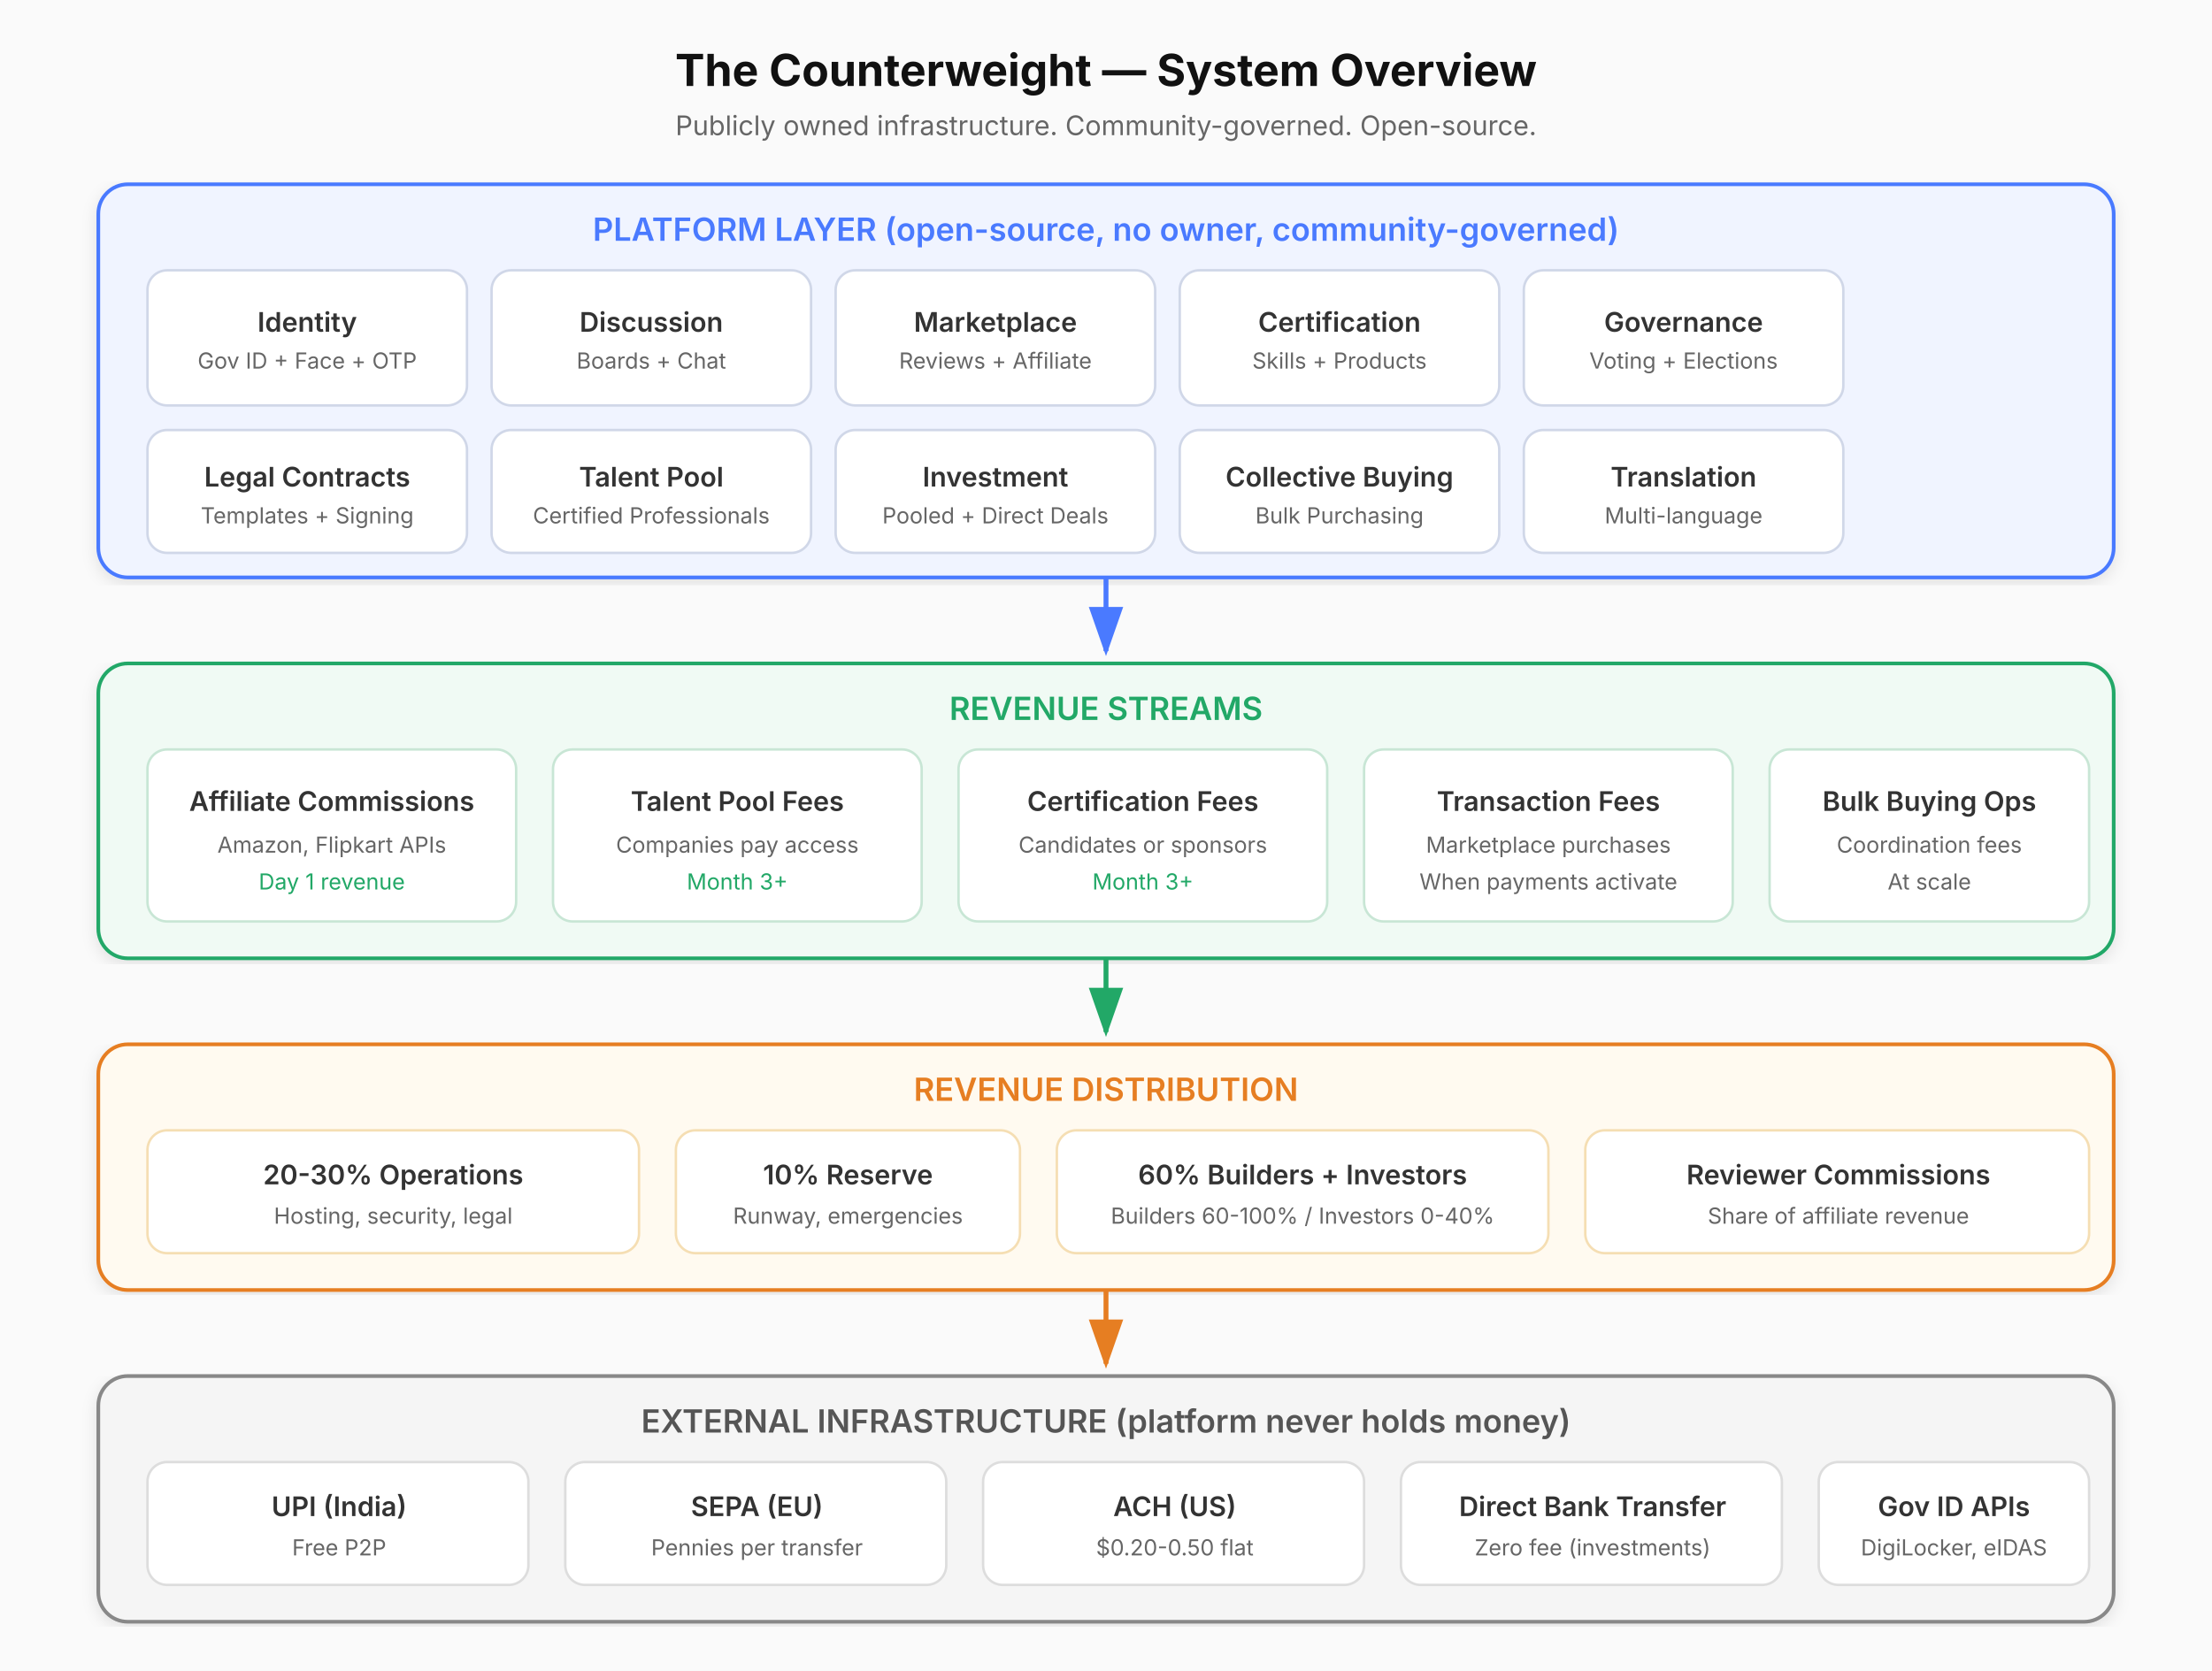
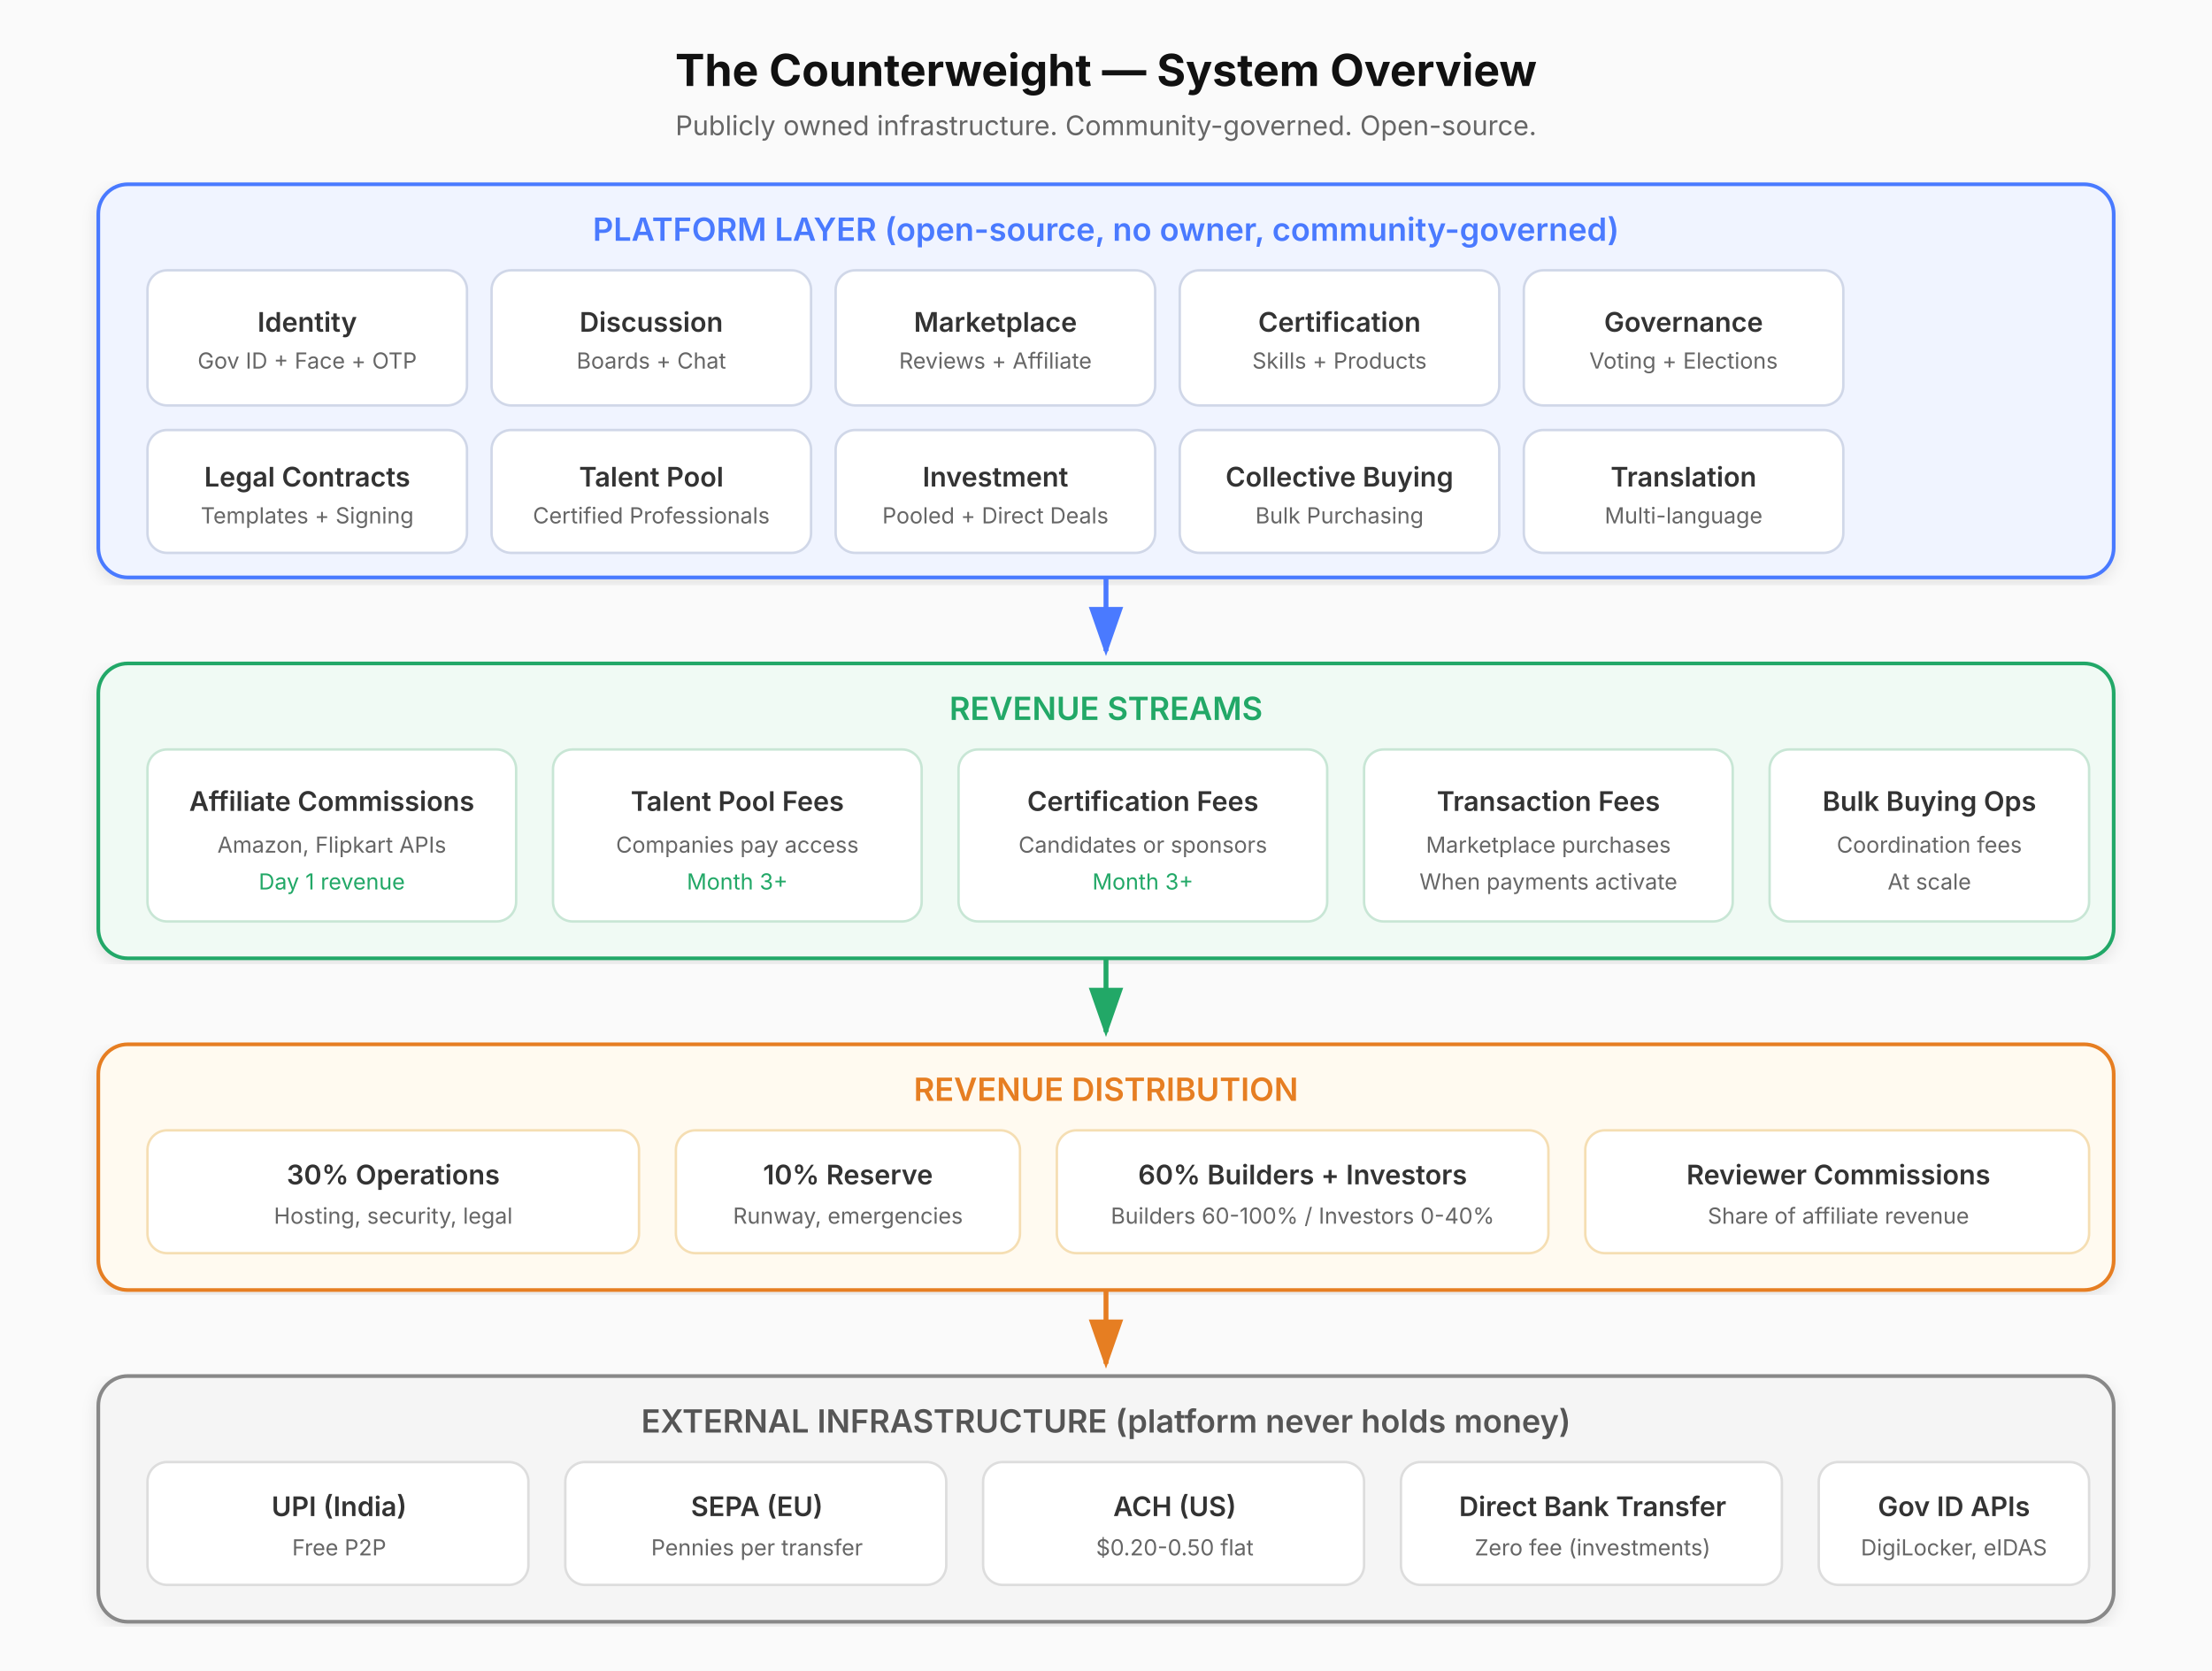
<svg xmlns="http://www.w3.org/2000/svg" viewBox="0 0 900 680" font-family="Inter, -apple-system, sans-serif">
  <defs>
    <filter id="shadow" x="-2%" y="-2%" width="104%" height="104%">
      <feDropShadow dx="0" dy="2" stdDeviation="3" flood-opacity="0.1" />
    </filter>
  </defs>
  <rect width="900" height="680" fill="#fafafa" />
  <text x="450" y="35" text-anchor="middle" font-size="18" font-weight="700" fill="#111">The Counterweight — System Overview</text>
  <text x="450" y="55" text-anchor="middle" font-size="11" fill="#666">Publicly owned infrastructure. Community-governed. Open-source.</text>
  <rect x="40" y="75" width="820" height="160" rx="12" fill="#f0f4ff" stroke="#4a7aff" stroke-width="1.5" filter="url(#shadow)" />
  <text x="450" y="98" text-anchor="middle" font-size="13" font-weight="600" fill="#4a7aff">PLATFORM LAYER (open-source, no owner, community-governed)</text>
  <rect x="60" y="110" width="130" height="55" rx="8" fill="#fff" stroke="#d0d7e8" stroke-width="1" />
  <text x="125" y="135" text-anchor="middle" font-size="11" font-weight="600" fill="#333">Identity</text>
  <text x="125" y="150" text-anchor="middle" font-size="9" fill="#666">Gov ID + Face + OTP</text>
  <rect x="200" y="110" width="130" height="55" rx="8" fill="#fff" stroke="#d0d7e8" stroke-width="1" />
  <text x="265" y="135" text-anchor="middle" font-size="11" font-weight="600" fill="#333">Discussion</text>
  <text x="265" y="150" text-anchor="middle" font-size="9" fill="#666">Boards + Chat</text>
  <rect x="340" y="110" width="130" height="55" rx="8" fill="#fff" stroke="#d0d7e8" stroke-width="1" />
  <text x="405" y="135" text-anchor="middle" font-size="11" font-weight="600" fill="#333">Marketplace</text>
  <text x="405" y="150" text-anchor="middle" font-size="9" fill="#666">Reviews + Affiliate</text>
  <rect x="480" y="110" width="130" height="55" rx="8" fill="#fff" stroke="#d0d7e8" stroke-width="1" />
  <text x="545" y="135" text-anchor="middle" font-size="11" font-weight="600" fill="#333">Certification</text>
  <text x="545" y="150" text-anchor="middle" font-size="9" fill="#666">Skills + Products</text>
  <rect x="620" y="110" width="130" height="55" rx="8" fill="#fff" stroke="#d0d7e8" stroke-width="1" />
  <text x="685" y="135" text-anchor="middle" font-size="11" font-weight="600" fill="#333">Governance</text>
  <text x="685" y="150" text-anchor="middle" font-size="9" fill="#666">Voting + Elections</text>
  <rect x="60" y="175" width="130" height="50" rx="8" fill="#fff" stroke="#d0d7e8" stroke-width="1" />
  <text x="125" y="198" text-anchor="middle" font-size="11" font-weight="600" fill="#333">Legal Contracts</text>
  <text x="125" y="213" text-anchor="middle" font-size="9" fill="#666">Templates + Signing</text>
  <rect x="200" y="175" width="130" height="50" rx="8" fill="#fff" stroke="#d0d7e8" stroke-width="1" />
  <text x="265" y="198" text-anchor="middle" font-size="11" font-weight="600" fill="#333">Talent Pool</text>
  <text x="265" y="213" text-anchor="middle" font-size="9" fill="#666">Certified Professionals</text>
  <rect x="340" y="175" width="130" height="50" rx="8" fill="#fff" stroke="#d0d7e8" stroke-width="1" />
  <text x="405" y="198" text-anchor="middle" font-size="11" font-weight="600" fill="#333">Investment</text>
  <text x="405" y="213" text-anchor="middle" font-size="9" fill="#666">Pooled + Direct Deals</text>
  <rect x="480" y="175" width="130" height="50" rx="8" fill="#fff" stroke="#d0d7e8" stroke-width="1" />
  <text x="545" y="198" text-anchor="middle" font-size="11" font-weight="600" fill="#333">Collective Buying</text>
  <text x="545" y="213" text-anchor="middle" font-size="9" fill="#666">Bulk Purchasing</text>
  <rect x="620" y="175" width="130" height="50" rx="8" fill="#fff" stroke="#d0d7e8" stroke-width="1" />
  <text x="685" y="198" text-anchor="middle" font-size="11" font-weight="600" fill="#333">Translation</text>
  <text x="685" y="213" text-anchor="middle" font-size="9" fill="#666">Multi-language</text>
  <line x1="450" y1="235" x2="450" y2="265" stroke="#4a7aff" stroke-width="2" marker-end="url(#arrowBlue)" />
  <defs>
    <marker id="arrowBlue" markerWidth="10" markerHeight="7" refX="9" refY="3.5" orient="auto">
      <polygon points="0 0, 10 3.5, 0 7" fill="#4a7aff" />
    </marker>
    <marker id="arrowGreen" markerWidth="10" markerHeight="7" refX="9" refY="3.5" orient="auto">
      <polygon points="0 0, 10 3.5, 0 7" fill="#22a867" />
    </marker>
    <marker id="arrowOrange" markerWidth="10" markerHeight="7" refX="9" refY="3.5" orient="auto">
      <polygon points="0 0, 10 3.5, 0 7" fill="#e67e22" />
    </marker>
  </defs>
  <rect x="40" y="270" width="820" height="120" rx="12" fill="#f0faf4" stroke="#22a867" stroke-width="1.5" filter="url(#shadow)" />
  <text x="450" y="293" text-anchor="middle" font-size="13" font-weight="600" fill="#22a867">REVENUE STREAMS</text>
  <rect x="60" y="305" width="150" height="70" rx="8" fill="#fff" stroke="#c8e6d5" stroke-width="1" />
  <text x="135" y="330" text-anchor="middle" font-size="11" font-weight="600" fill="#333">Affiliate Commissions</text>
  <text x="135" y="347" text-anchor="middle" font-size="9" fill="#666">Amazon, Flipkart APIs</text>
  <text x="135" y="362" text-anchor="middle" font-size="9" fill="#22a867">Day 1 revenue</text>
  <rect x="225" y="305" width="150" height="70" rx="8" fill="#fff" stroke="#c8e6d5" stroke-width="1" />
  <text x="300" y="330" text-anchor="middle" font-size="11" font-weight="600" fill="#333">Talent Pool Fees</text>
  <text x="300" y="347" text-anchor="middle" font-size="9" fill="#666">Companies pay access</text>
  <text x="300" y="362" text-anchor="middle" font-size="9" fill="#22a867">Month 3+</text>
  <rect x="390" y="305" width="150" height="70" rx="8" fill="#fff" stroke="#c8e6d5" stroke-width="1" />
  <text x="465" y="330" text-anchor="middle" font-size="11" font-weight="600" fill="#333">Certification Fees</text>
  <text x="465" y="347" text-anchor="middle" font-size="9" fill="#666">Candidates or sponsors</text>
  <text x="465" y="362" text-anchor="middle" font-size="9" fill="#22a867">Month 3+</text>
  <rect x="555" y="305" width="150" height="70" rx="8" fill="#fff" stroke="#c8e6d5" stroke-width="1" />
  <text x="630" y="330" text-anchor="middle" font-size="11" font-weight="600" fill="#333">Transaction Fees</text>
  <text x="630" y="347" text-anchor="middle" font-size="9" fill="#666">Marketplace purchases</text>
  <text x="630" y="362" text-anchor="middle" font-size="9" fill="#666">When payments activate</text>
  <rect x="720" y="305" width="130" height="70" rx="8" fill="#fff" stroke="#c8e6d5" stroke-width="1" />
  <text x="785" y="330" text-anchor="middle" font-size="11" font-weight="600" fill="#333">Bulk Buying Ops</text>
  <text x="785" y="347" text-anchor="middle" font-size="9" fill="#666">Coordination fees</text>
  <text x="785" y="362" text-anchor="middle" font-size="9" fill="#666">At scale</text>
  <line x1="450" y1="390" x2="450" y2="420" stroke="#22a867" stroke-width="2" marker-end="url(#arrowGreen)" />
  <rect x="40" y="425" width="820" height="100" rx="12" fill="#fffaf0" stroke="#e67e22" stroke-width="1.5" filter="url(#shadow)" />
  <text x="450" y="448" text-anchor="middle" font-size="13" font-weight="600" fill="#e67e22">REVENUE DISTRIBUTION</text>
  <rect x="60" y="460" width="200" height="50" rx="8" fill="#fff" stroke="#f5deb3" stroke-width="1" />
-   <text x="160" y="482" text-anchor="middle" font-size="11" font-weight="600" fill="#333">20-30% Operations</text>
+   <text x="160" y="482" text-anchor="middle" font-size="11" font-weight="600" fill="#333">30% Operations</text>
  <text x="160" y="498" text-anchor="middle" font-size="9" fill="#666">Hosting, security, legal</text>
  <rect x="275" y="460" width="140" height="50" rx="8" fill="#fff" stroke="#f5deb3" stroke-width="1" />
  <text x="345" y="482" text-anchor="middle" font-size="11" font-weight="600" fill="#333">10% Reserve</text>
  <text x="345" y="498" text-anchor="middle" font-size="9" fill="#666">Runway, emergencies</text>
  <rect x="430" y="460" width="200" height="50" rx="8" fill="#fff" stroke="#f5deb3" stroke-width="1" />
  <text x="530" y="482" text-anchor="middle" font-size="11" font-weight="600" fill="#333">60% Builders + Investors</text>
  <text x="530" y="498" text-anchor="middle" font-size="9" fill="#666">Builders 60-100% / Investors 0-40%</text>
  <rect x="645" y="460" width="205" height="50" rx="8" fill="#fff" stroke="#f5deb3" stroke-width="1" />
  <text x="748" y="482" text-anchor="middle" font-size="11" font-weight="600" fill="#333">Reviewer Commissions</text>
  <text x="748" y="498" text-anchor="middle" font-size="9" fill="#666">Share of affiliate revenue</text>
  <line x1="450" y1="525" x2="450" y2="555" stroke="#e67e22" stroke-width="2" marker-end="url(#arrowOrange)" />
  <rect x="40" y="560" width="820" height="100" rx="12" fill="#f5f5f5" stroke="#888" stroke-width="1.5" filter="url(#shadow)" />
  <text x="450" y="583" text-anchor="middle" font-size="13" font-weight="600" fill="#555">EXTERNAL INFRASTRUCTURE (platform never holds money)</text>
  <rect x="60" y="595" width="155" height="50" rx="8" fill="#fff" stroke="#ddd" stroke-width="1" />
  <text x="138" y="617" text-anchor="middle" font-size="11" font-weight="600" fill="#333">UPI (India)</text>
  <text x="138" y="633" text-anchor="middle" font-size="9" fill="#666">Free P2P</text>
  <rect x="230" y="595" width="155" height="50" rx="8" fill="#fff" stroke="#ddd" stroke-width="1" />
  <text x="308" y="617" text-anchor="middle" font-size="11" font-weight="600" fill="#333">SEPA (EU)</text>
  <text x="308" y="633" text-anchor="middle" font-size="9" fill="#666">Pennies per transfer</text>
  <rect x="400" y="595" width="155" height="50" rx="8" fill="#fff" stroke="#ddd" stroke-width="1" />
  <text x="478" y="617" text-anchor="middle" font-size="11" font-weight="600" fill="#333">ACH (US)</text>
  <text x="478" y="633" text-anchor="middle" font-size="9" fill="#666">$0.20-0.50 flat</text>
  <rect x="570" y="595" width="155" height="50" rx="8" fill="#fff" stroke="#ddd" stroke-width="1" />
  <text x="648" y="617" text-anchor="middle" font-size="11" font-weight="600" fill="#333">Direct Bank Transfer</text>
  <text x="648" y="633" text-anchor="middle" font-size="9" fill="#666">Zero fee (investments)</text>
  <rect x="740" y="595" width="110" height="50" rx="8" fill="#fff" stroke="#ddd" stroke-width="1" />
  <text x="795" y="617" text-anchor="middle" font-size="11" font-weight="600" fill="#333">Gov ID APIs</text>
  <text x="795" y="633" text-anchor="middle" font-size="9" fill="#666">DigiLocker, eIDAS</text>
</svg>
